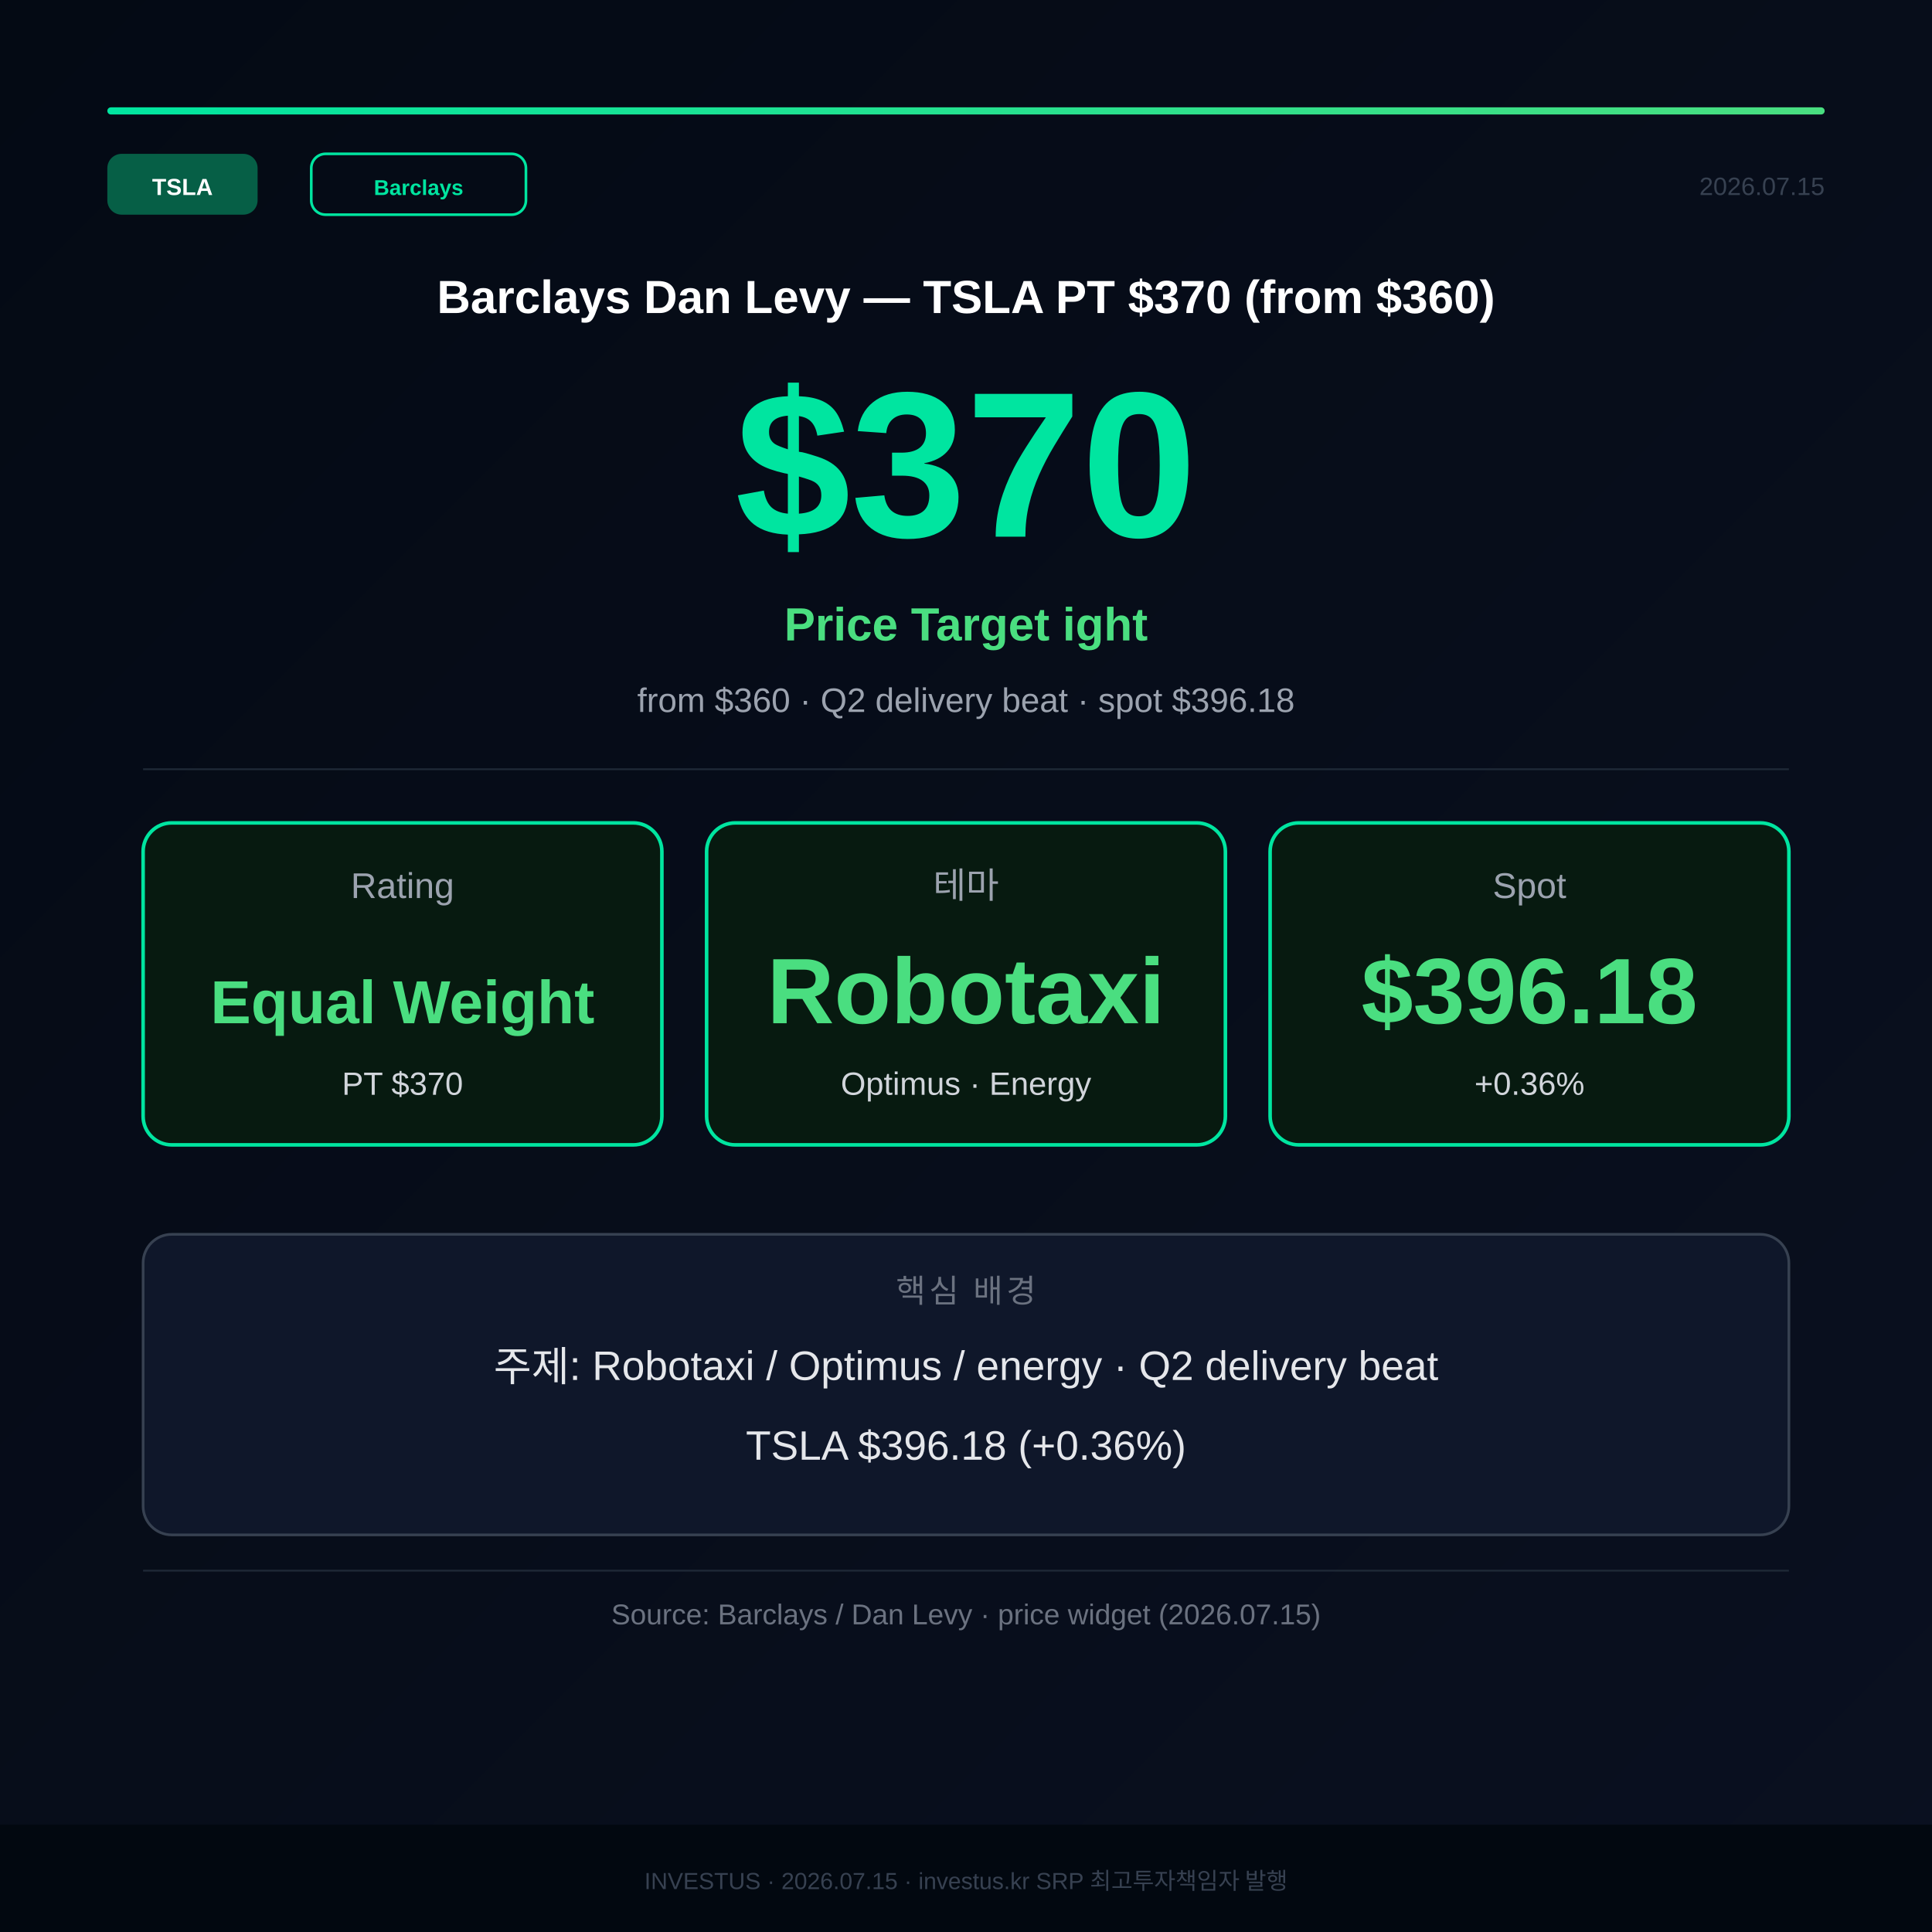
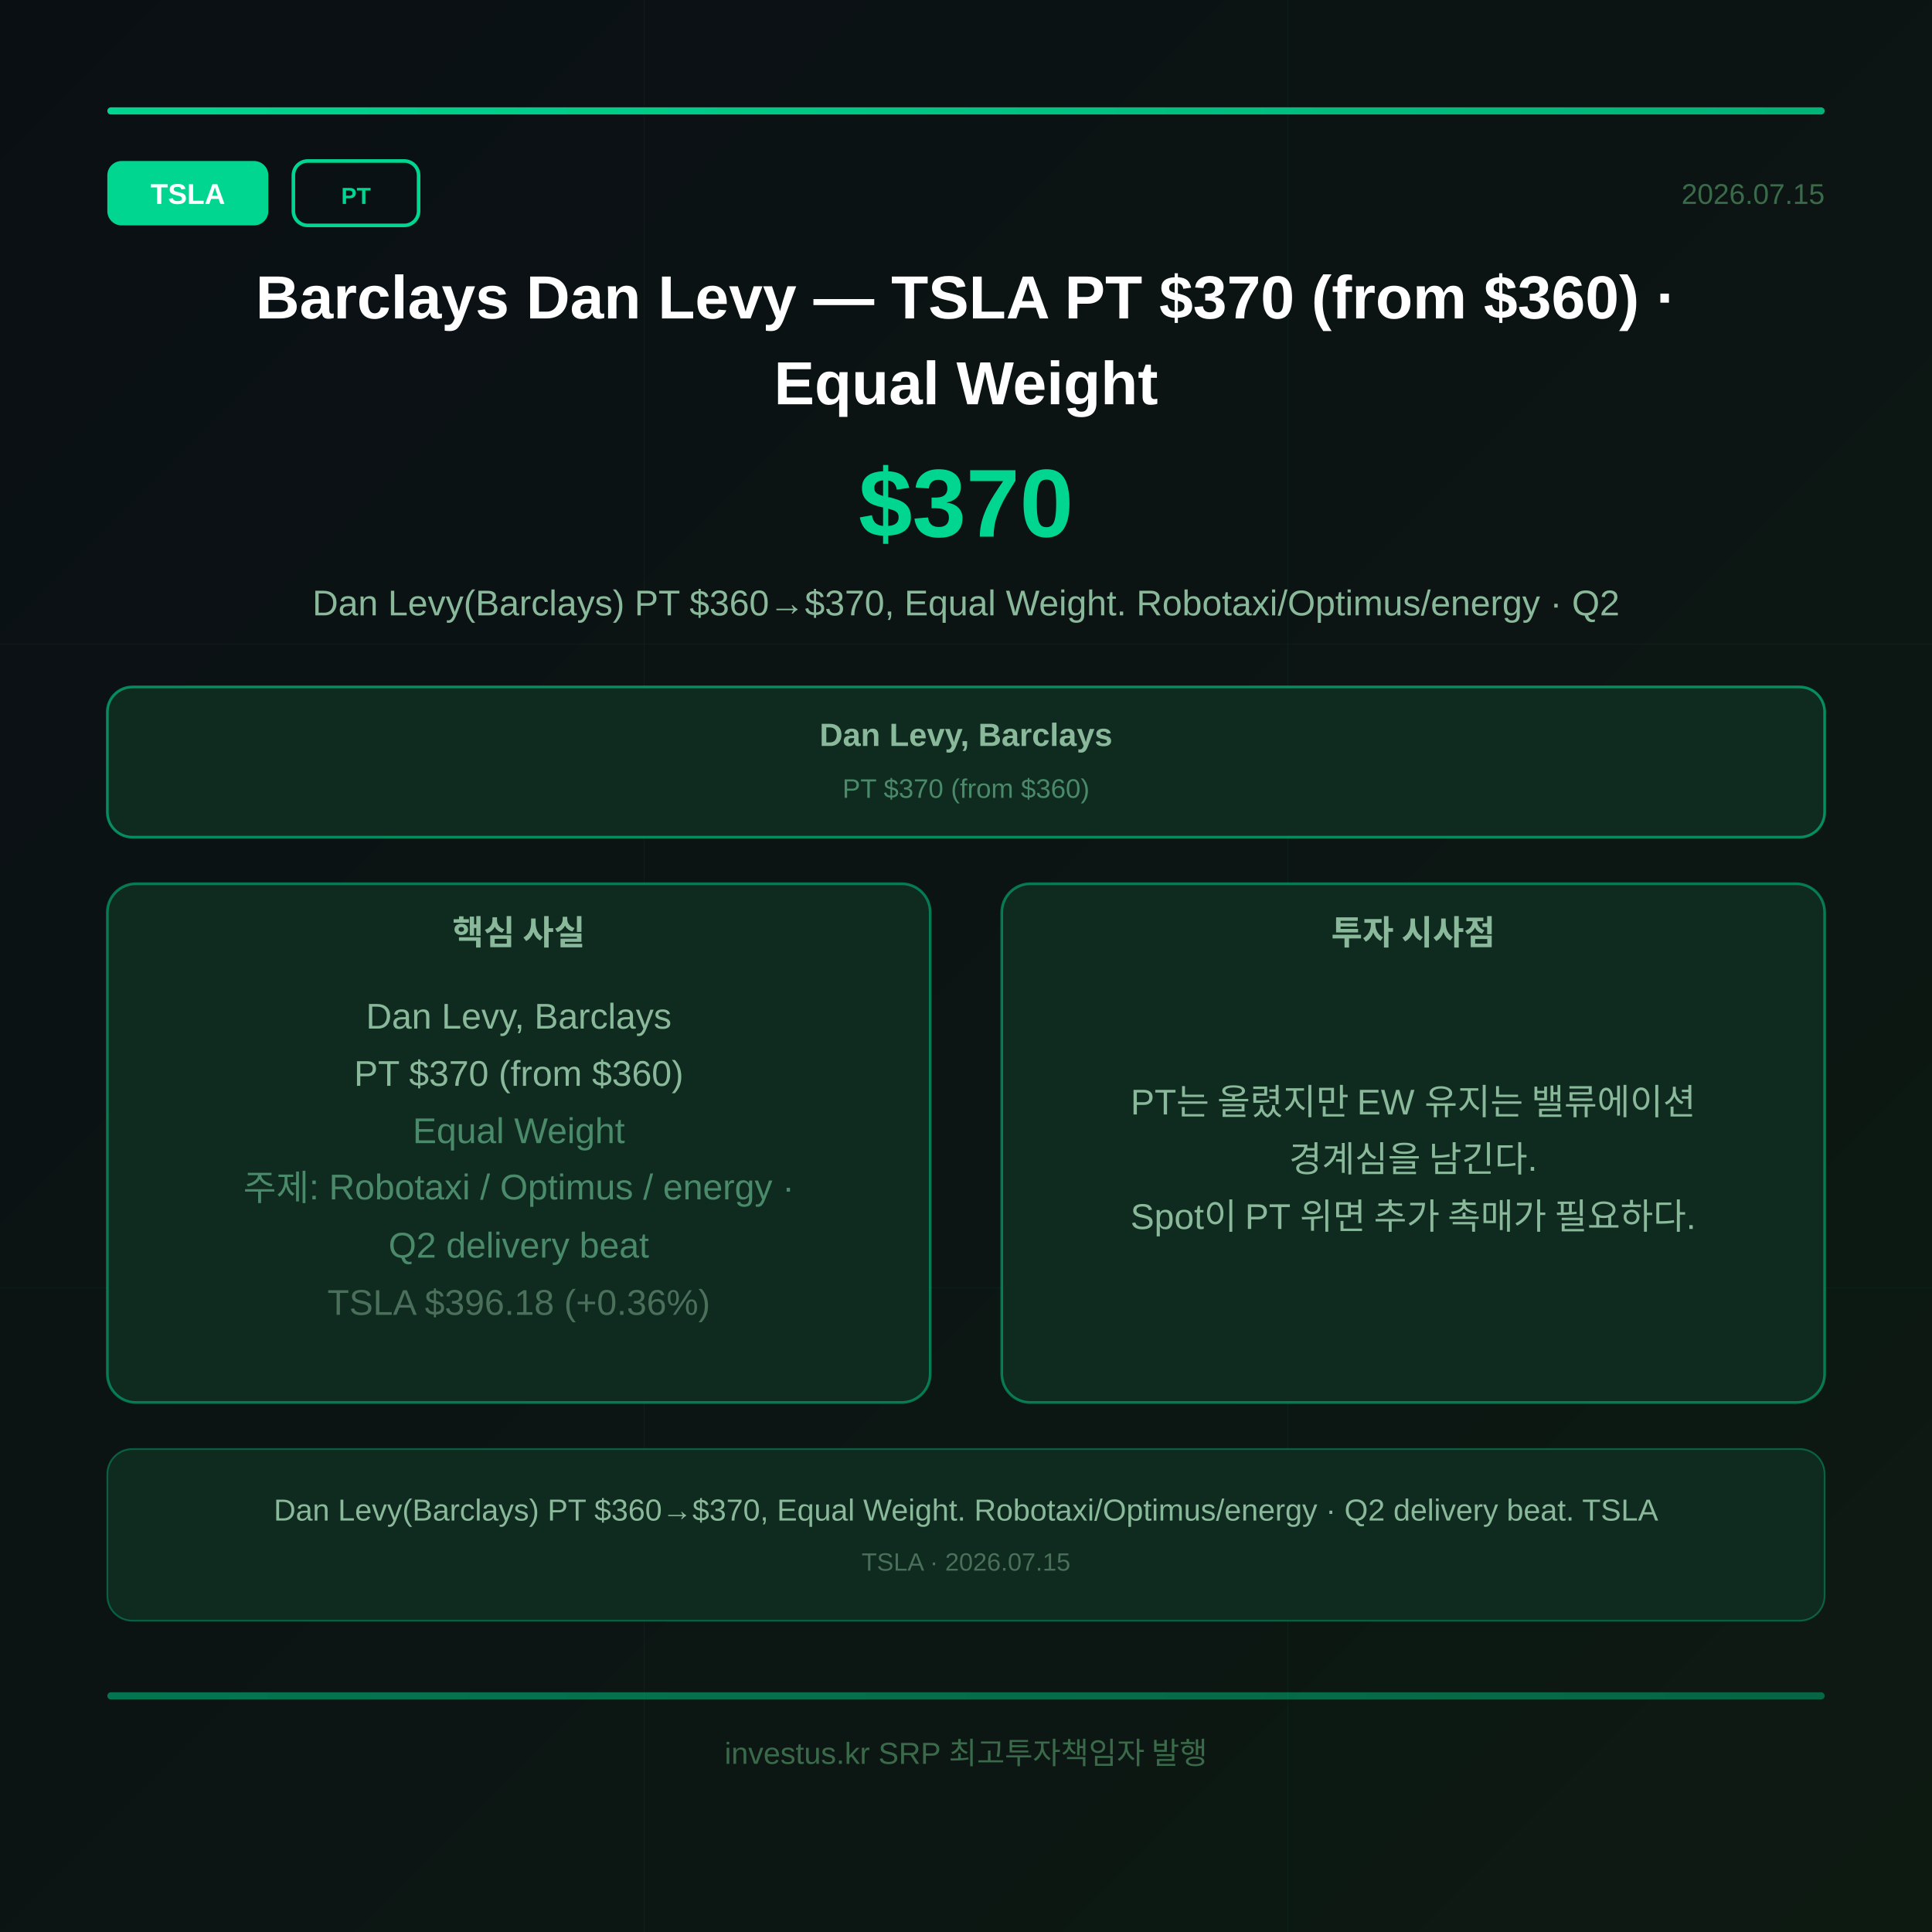
<svg xmlns="http://www.w3.org/2000/svg" viewBox="0 0 1080 1080" width="1080" height="1080">
  <defs>
    <linearGradient id="bg" x1="0%" y1="0%" x2="100%" y2="100%">
-       <stop offset="0%" style="stop-color:#040a14" />
-       <stop offset="100%" style="stop-color:#0a1020" />
+       <stop offset="0%" style="stop-color:#0a0f14" />
+       <stop offset="100%" style="stop-color:#0d1a12" />
    </linearGradient>
    <linearGradient id="grad" x1="0%" y1="0%" x2="100%" y2="0%">
-       <stop offset="0%" style="stop-color:#00e5a0" />
-       <stop offset="100%" style="stop-color:#4ade80" />
+       <stop offset="0%" style="stop-color:#00d68f" />
+       <stop offset="100%" style="stop-color:#00b377" />
    </linearGradient>
  </defs>
  <rect width="1080" height="1080" fill="url(#bg)" />
+   <line x1="0" y1="360" x2="1080" y2="360" stroke="#00d68f" stroke-width="0.3" stroke-opacity="0.08" />
+   <line x1="0" y1="720" x2="1080" y2="720" stroke="#00d68f" stroke-width="0.3" stroke-opacity="0.08" />
+   <line x1="360" y1="0" x2="360" y2="1080" stroke="#00d68f" stroke-width="0.3" stroke-opacity="0.08" />
+   <line x1="720" y1="0" x2="720" y2="1080" stroke="#00d68f" stroke-width="0.3" stroke-opacity="0.08" />
  <rect x="60" y="60" width="960" height="4" fill="url(#grad)" rx="2" />
-   <rect x="60" y="86" width="84" height="34" rx="8" fill="#065f46" />
-   <text x="102.0" y="109" font-family="Arial Black, Arial" font-weight="900" font-size="13" fill="#ffffff" text-anchor="middle">TSLA</text>
-   <rect x="174" y="86" width="120" height="34" rx="8" fill="none" stroke="#00e5a0" stroke-width="1.5" />
-   <text x="234.0" y="109" font-family="Arial, sans-serif" font-weight="700" font-size="12" fill="#00e5a0" text-anchor="middle">Barclays</text>
-   <text x="1020" y="109" font-family="Arial, sans-serif" font-size="14" fill="#374151" text-anchor="end">2026.07.15</text>
-   <text x="540" y="175" font-family="Arial Black, Arial" font-weight="900" font-size="26" fill="#ffffff" text-anchor="middle">Barclays Dan Levy — TSLA PT $370 (from $360)</text>
-   <text x="540" y="300" font-family="Arial Black, Arial" font-weight="900" font-size="116" fill="#00e5a0" text-anchor="middle">$370</text>
-   <text x="540" y="358" font-family="Arial Black, Arial" font-weight="900" font-size="26" fill="#4ade80" text-anchor="middle">Price Target ight</text>
-   <text x="540" y="398" font-family="Arial, sans-serif" font-size="19" fill="#9ca3af" text-anchor="middle">from $360 · Q2 delivery beat · spot $396.18</text>
-   <line x1="80" y1="430" x2="1000" y2="430" stroke="#1f2937" stroke-width="1" />
-   <rect x="80" y="460" width="290" height="180" rx="16" fill="#071a10" stroke="#00e5a0" stroke-width="2" />
-   <text x="225.0" y="502" font-family="Arial, sans-serif" font-size="20" fill="#9ca3af" text-anchor="middle">Rating</text>
-   <text x="225.0" y="572" font-family="Arial Black, Arial" font-weight="900" font-size="34" fill="#4ade80" text-anchor="middle">Equal Weight</text>
-   <text x="225.0" y="612" font-family="Arial, sans-serif" font-size="18" fill="#d1d5db" text-anchor="middle">PT $370</text>
-   <rect x="395" y="460" width="290" height="180" rx="16" fill="#071a10" stroke="#00e5a0" stroke-width="2" />
-   <text x="540.0" y="502" font-family="Arial, sans-serif" font-size="20" fill="#9ca3af" text-anchor="middle">테마</text>
-   <text x="540.0" y="572" font-family="Arial Black, Arial" font-weight="900" font-size="52" fill="#4ade80" text-anchor="middle">Robotaxi</text>
-   <text x="540.0" y="612" font-family="Arial, sans-serif" font-size="18" fill="#d1d5db" text-anchor="middle">Optimus · Energy</text>
-   <rect x="710" y="460" width="290" height="180" rx="16" fill="#071a10" stroke="#00e5a0" stroke-width="2" />
-   <text x="855.0" y="502" font-family="Arial, sans-serif" font-size="20" fill="#9ca3af" text-anchor="middle">Spot</text>
-   <text x="855.0" y="572" font-family="Arial Black, Arial" font-weight="900" font-size="52" fill="#4ade80" text-anchor="middle">$396.18</text>
-   <text x="855.0" y="612" font-family="Arial, sans-serif" font-size="18" fill="#d1d5db" text-anchor="middle">+0.36%</text>
-   <rect x="80" y="690" width="920" height="168" rx="16" fill="#0f172a" stroke="#374151" stroke-width="1.5" />
-   <text x="540" y="728" font-family="Arial, sans-serif" font-size="18" fill="#6b7280" text-anchor="middle" letter-spacing="2">핵심 배경</text>
-   <text x="540" y="772" font-family="Arial, sans-serif" font-size="23" fill="#e5e7eb" text-anchor="middle">주제: Robotaxi / Optimus / energy · Q2 delivery beat</text>
-   <text x="540" y="816" font-family="Arial, sans-serif" font-size="23" fill="#e5e7eb" text-anchor="middle">TSLA $396.18 (+0.36%)</text>
-   <line x1="80" y1="878" x2="1000" y2="878" stroke="#1f2937" stroke-width="1" />
-   <text x="540" y="908" font-family="Arial, sans-serif" font-size="16" fill="#6b7280" text-anchor="middle">Source: Barclays / Dan Levy · price widget (2026.07.15)</text>
-   <rect x="0" y="1020" width="1080" height="60" fill="#020810" />
-   <text x="540" y="1056" font-family="Arial, sans-serif" font-size="13" fill="#374151" text-anchor="middle">INVESTUS · 2026.07.15 · investus.kr SRP 최고투자책임자 발행</text>
+   <rect x="60" y="90" width="90" height="36" rx="8" fill="#00d68f" />
+   <text x="105" y="114" font-family="Arial Black, Arial" font-weight="900" font-size="16" fill="#ffffff" text-anchor="middle">TSLA</text>
+   <rect x="164" y="90" width="70" height="36" rx="8" fill="none" stroke="#00d68f" stroke-width="2" />
+   <text x="199" y="114" font-family="Arial, sans-serif" font-weight="700" font-size="13" fill="#00d68f" text-anchor="middle">PT</text>
+   <text x="1020" y="114" font-family="Arial, sans-serif" font-size="16" fill="#3a6a4a" text-anchor="end">2026.07.15</text>
+   <text x="540" y="178" font-family="Arial Black, Arial" font-weight="900" font-size="34" fill="#ffffff" text-anchor="middle">Barclays Dan Levy — TSLA PT $370 (from $360) ·</text>
+   <text x="540" y="226" font-family="Arial Black, Arial" font-weight="900" font-size="34" fill="#ffffff" text-anchor="middle">Equal Weight</text>
+   <text x="540" y="300" font-family="Arial Black, Arial" font-weight="900" font-size="54" fill="#00d68f" text-anchor="middle">$370</text>
+   <text x="540" y="344" font-family="Arial, sans-serif" font-size="20" fill="#8ab89a" text-anchor="middle">Dan Levy(Barclays) PT $360→$370, Equal Weight. Robotaxi/Optimus/energy · Q2</text>
+   <rect x="60" y="384" width="960" height="84" rx="14" fill="#0f2a1e" stroke="#00d68f" stroke-width="1.5" stroke-opacity="0.6" />
+   <text x="540" y="417" font-family="Arial Black, Arial" font-weight="900" font-size="18" fill="#8ab89a" text-anchor="middle">Dan Levy, Barclays</text>
+   <text x="540" y="446" font-family="Arial, sans-serif" font-size="15" fill="#4a8a6a" text-anchor="middle">PT $370 (from $360)</text>
+   <rect x="60" y="494" width="460" height="290" rx="16" fill="#0f2a1e" stroke="#00d68f" stroke-width="1.5" stroke-opacity="0.5" />
+   <text x="290" y="528" font-family="Arial Black, Arial" font-weight="900" font-size="19" fill="#8ab89a" text-anchor="middle">핵심 사실</text>
+   <text x="290" y="575.0" font-family="Arial, sans-serif" font-size="20" fill="#8ab89a" text-anchor="middle">Dan Levy, Barclays</text>
+   <text x="290" y="607.0" font-family="Arial, sans-serif" font-size="20" fill="#8ab89a" text-anchor="middle">PT $370 (from $360)</text>
+   <text x="290" y="639.0" font-family="Arial, sans-serif" font-size="20" fill="#4a8a6a" text-anchor="middle">Equal Weight</text>
+   <text x="290" y="671.0" font-family="Arial, sans-serif" font-size="20" fill="#4a8a6a" text-anchor="middle">주제: Robotaxi / Optimus / energy ·</text>
+   <text x="290" y="703.0" font-family="Arial, sans-serif" font-size="20" fill="#4a8a6a" text-anchor="middle">Q2 delivery beat</text>
+   <text x="290" y="735.0" font-family="Arial, sans-serif" font-size="20" fill="#4a6f5a" text-anchor="middle">TSLA $396.18 (+0.36%)</text>
+   <rect x="560" y="494" width="460" height="290" rx="16" fill="#0f2a1e" stroke="#00d68f" stroke-width="1.5" stroke-opacity="0.5" />
+   <text x="790" y="528" font-family="Arial Black, Arial" font-weight="900" font-size="19" fill="#8ab89a" text-anchor="middle">투자 시사점</text>
+   <text x="790" y="623.0" font-family="Arial, sans-serif" font-size="20" fill="#8ab89a" text-anchor="middle">PT는 올렸지만 EW 유지는 밸류에이션</text>
+   <text x="790" y="655.0" font-family="Arial, sans-serif" font-size="20" fill="#8ab89a" text-anchor="middle">경계심을 남긴다.</text>
+   <text x="790" y="687.0" font-family="Arial, sans-serif" font-size="20" fill="#8ab89a" text-anchor="middle">Spot이 PT 위면 추가 촉매가 필요하다.</text>
+   <rect x="60" y="810" width="960" height="96" rx="14" fill="#0f2a1e" stroke="#00d68f" stroke-width="1" stroke-opacity="0.35" />
+   <text x="540" y="850" font-family="Arial, sans-serif" font-size="17" fill="#8ab89a" text-anchor="middle">Dan Levy(Barclays) PT $360→$370, Equal Weight. Robotaxi/Optimus/energy · Q2 delivery beat. TSLA</text>
+   <text x="540" y="878" font-family="Arial, sans-serif" font-size="14" fill="#4a6f5a" text-anchor="middle">TSLA · 2026.07.15</text>
+   <rect x="60" y="946" width="960" height="4" fill="url(#grad)" rx="2" opacity="0.5" />
+   <text x="540" y="986" font-family="Arial, sans-serif" font-size="17" fill="#3a6a4a" text-anchor="middle">investus.kr  SRP 최고투자책임자 발행</text>
</svg>
